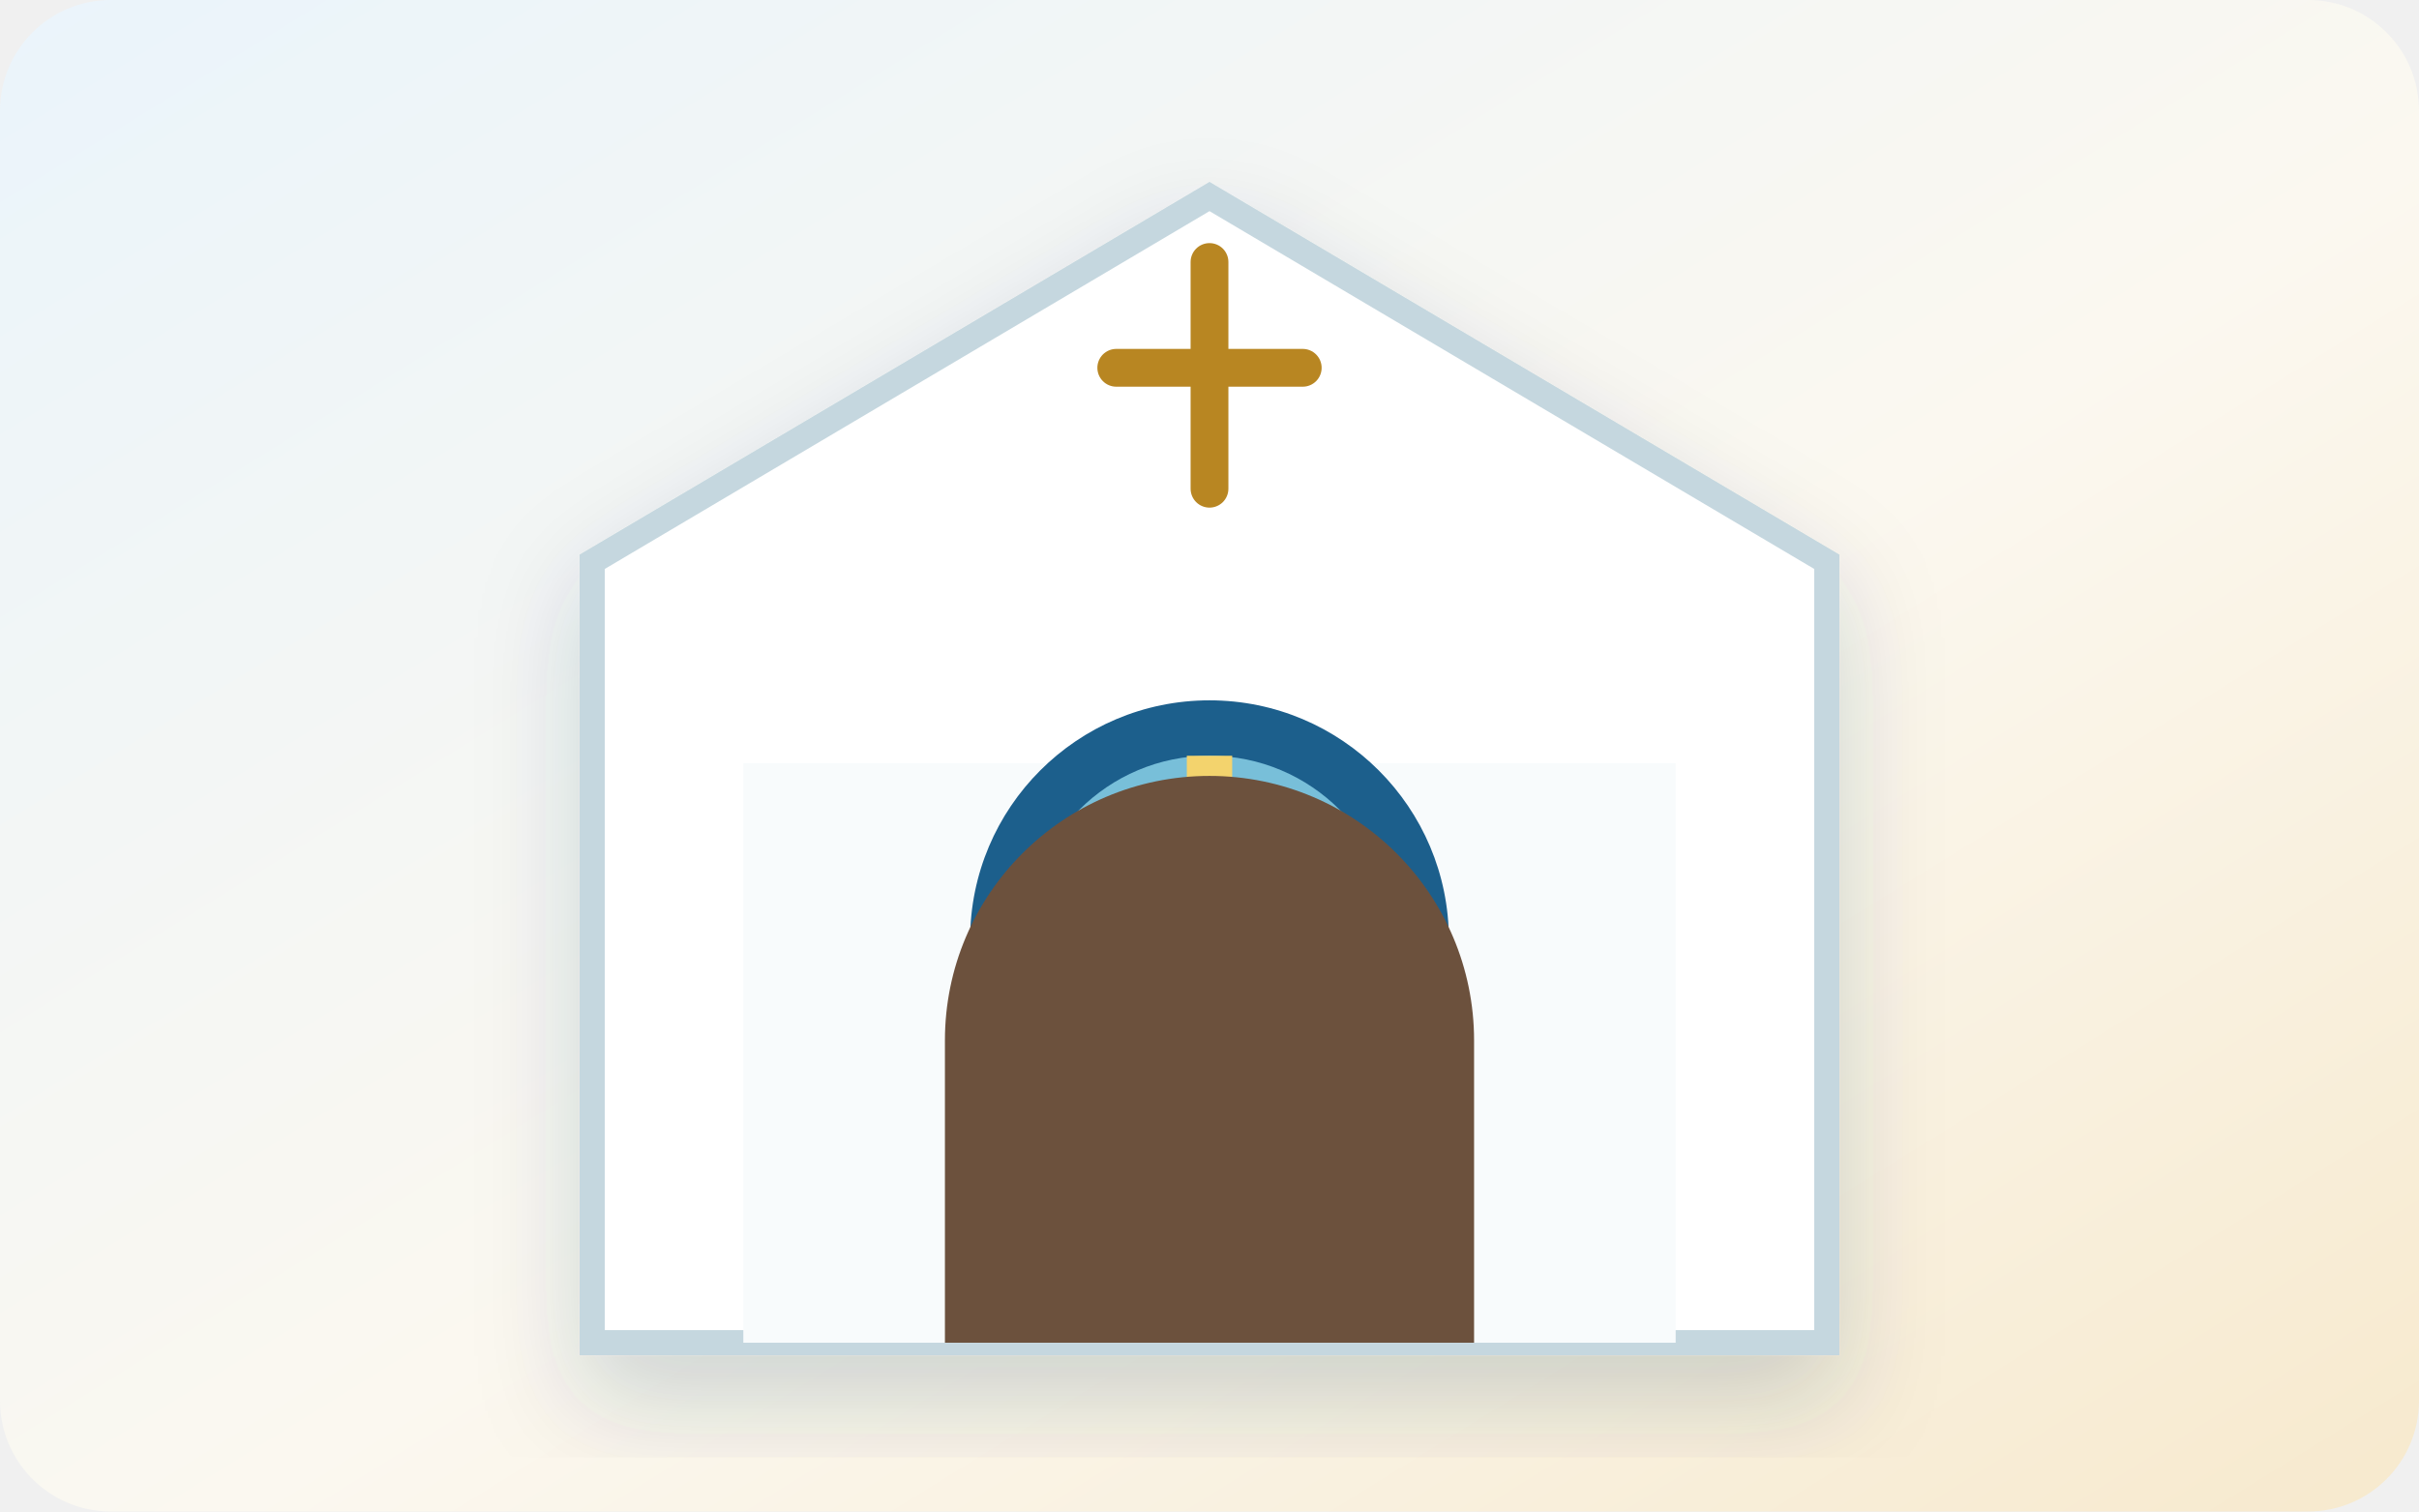
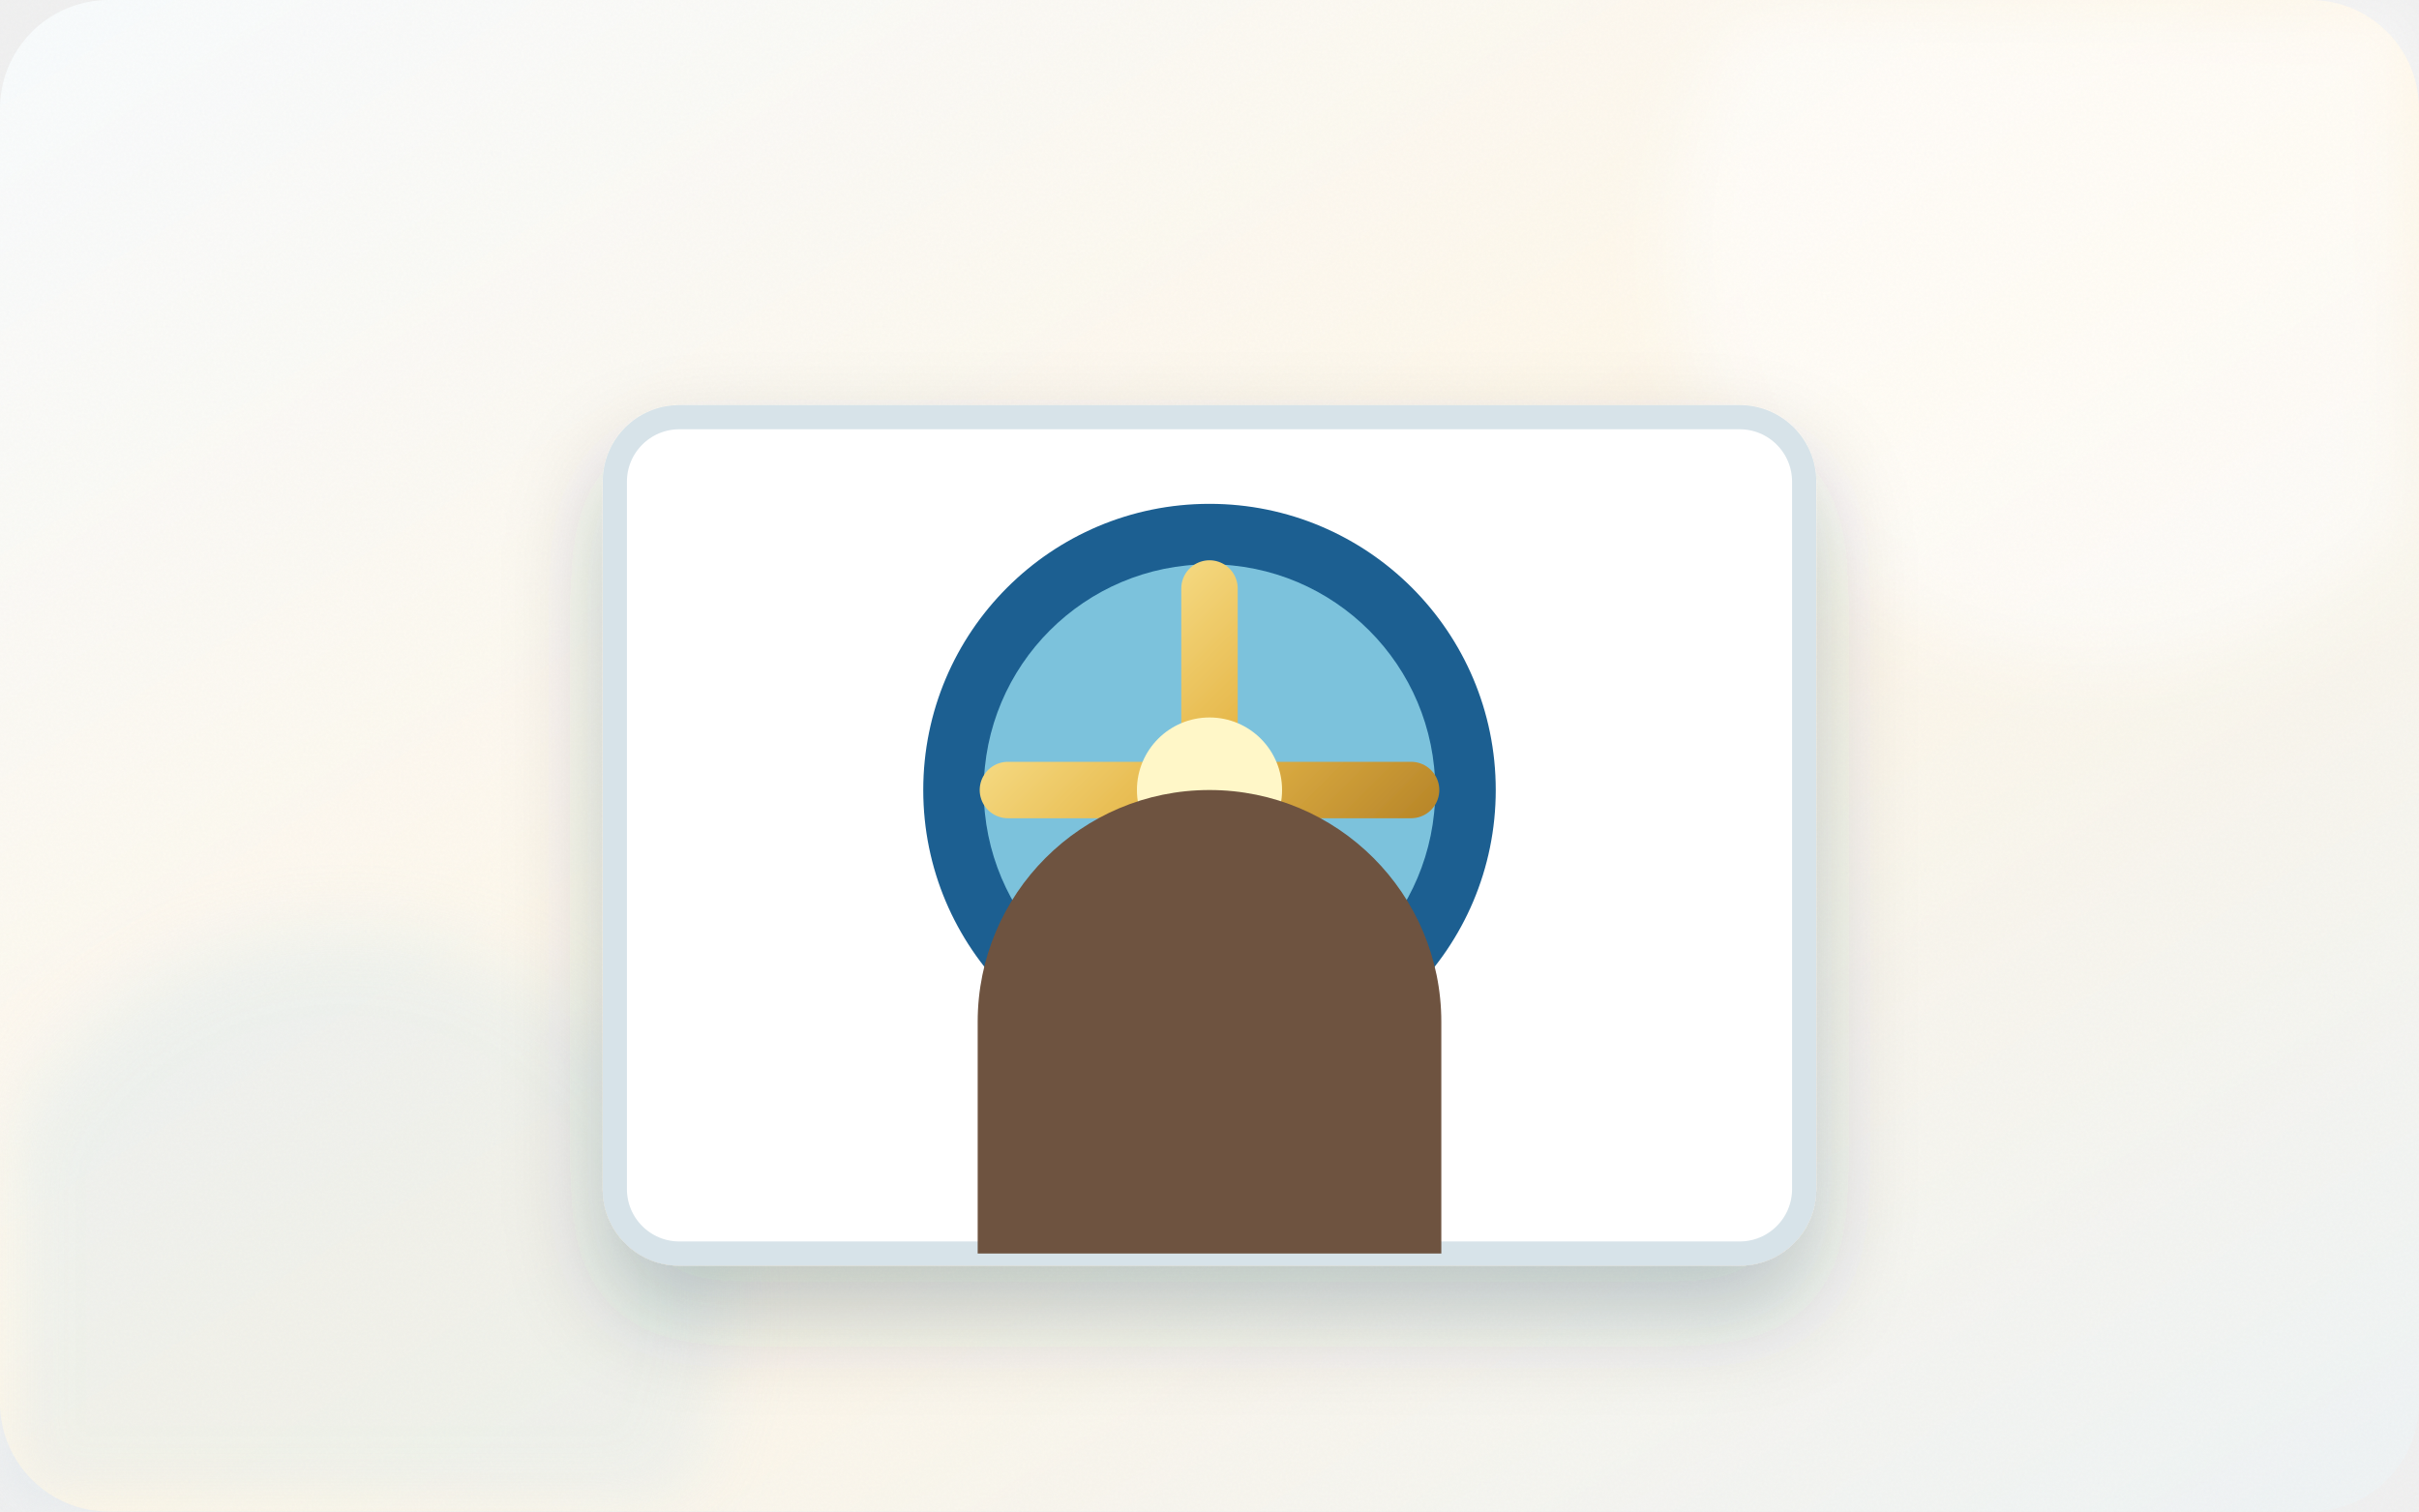
- <svg xmlns="http://www.w3.org/2000/svg" viewBox="0 0 960 600">
+ <svg xmlns="http://www.w3.org/2000/svg" viewBox="0 0 1200 750" role="img">
  <defs>
-     <linearGradient id="b" x1="0" y1="0" x2="1" y2="1">
-       <stop stop-color="#eaf4fb" />
-       <stop offset=".55" stop-color="#fbf8f0" />
-       <stop offset="1" stop-color="#f7e9cd" />
+     <linearGradient id="bg" x1="0" y1="0" x2="1" y2="1">
+       <stop stop-color="#f8fbfd" />
+       <stop offset=".52" stop-color="#fff7e8" />
+       <stop offset="1" stop-color="#eef3f5" />
    </linearGradient>
-     <filter id="s">
-       <feDropShadow dx="0" dy="18" stdDeviation="20" flood-color="#163e5c" flood-opacity=".18" />
+     <linearGradient id="navy" x1="0" y1="0" x2="1" y2="1">
+       <stop stop-color="#1f4d78" />
+       <stop offset=".55" stop-color="#0d2e4c" />
+       <stop offset="1" stop-color="#071b2e" />
+     </linearGradient>
+     <linearGradient id="gold" x1="0" y1="0" x2="1" y2="1">
+       <stop stop-color="#fff0a6" />
+       <stop offset=".45" stop-color="#e6b84b" />
+       <stop offset="1" stop-color="#9f6b16" />
+     </linearGradient>
+     <linearGradient id="steel" x1="0" y1="0" x2="1" y2="1">
+       <stop stop-color="#53616e" />
+       <stop offset=".48" stop-color="#1f2932" />
+       <stop offset="1" stop-color="#080d12" />
+     </linearGradient>
+     <linearGradient id="blue" x1="0" y1="0" x2="1" y2="1">
+       <stop stop-color="#67c3f5" />
+       <stop offset=".5" stop-color="#2877b7" />
+       <stop offset="1" stop-color="#12466f" />
+     </linearGradient>
+     <radialGradient id="lens" cx=".38" cy=".32" r=".72">
+       <stop stop-color="#9ef4ff" />
+       <stop offset=".18" stop-color="#4db5e5" />
+       <stop offset=".48" stop-color="#254d7b" />
+       <stop offset=".78" stop-color="#152538" />
+       <stop offset="1" stop-color="#060b11" />
+     </radialGradient>
+     <filter id="shadow" x="-30%" y="-30%" width="160%" height="180%">
+       <feDropShadow dx="0" dy="24" stdDeviation="24" flood-color="#0c2f4e" flood-opacity=".24" />
+     </filter>
+     <filter id="soft">
+       <feGaussianBlur stdDeviation="18" />
+     </filter>
+     <filter id="grain" x="-20%" y="-20%" width="140%" height="140%">
+       <feTurbulence type="fractalNoise" baseFrequency=".72" numOctaves="2" seed="13" />
+       <feColorMatrix values="1 0 0 0 0 0 1 0 0 0 0 0 1 0 0 0 0 0 .055 0" />
    </filter>
  </defs>
-   <rect width="960" height="600" rx="44" fill="url(#b)" />
-   <g transform="translate(165 78)" filter="url(#s)">
-     <path d="M315 0 70 145v310h490V145z" fill="#fff" stroke="#c5d7df" stroke-width="10" />
-     <path d="M315 26v90M278 68h74" stroke="#b88622" stroke-width="15" stroke-linecap="round" />
-     <path d="M130 455V225h370v230" fill="#f8fbfc" />
-     <g transform="translate(205 185)">
-       <circle cx="110" cy="110" r="95" fill="#1d5e8c" />
-       <circle cx="110" cy="110" r="73" fill="#78bfd9" />
-       <path d="M110 37v146M37 110h146" stroke="#f3d36d" stroke-width="18" />
-       <circle cx="110" cy="110" r="22" fill="#fff4c7" />
-     </g>
-     <path d="M210 455V335a105 105 0 0 1 210 0v120" fill="#6c513e" />
+   <rect width="1200" height="750" rx="54" fill="url(#bg)" />
+   <circle cx="1040" cy="120" r="210" fill="#fff" opacity=".58" filter="url(#soft)" />
+   <circle cx="170" cy="650" r="190" fill="#b7d9ee" opacity=".20" filter="url(#soft)" />
+   <rect width="1200" height="750" rx="54" filter="url(#grain)" opacity=".65" />
+   <g filter="url(#shadow)" transform="translate(205 112)">
+     <rect x="100" y="95" width="590" height="415" rx="32" fill="#fff" stroke="#d7e3e9" stroke-width="12" />
+     <circle cx="395" cy="280" r="142" fill="#1b5f91" />
+     <circle cx="395" cy="280" r="112" fill="#7cc2dc" />
+     <path d="M395 180v200M295 280h200" stroke="url(#gold)" stroke-width="28" stroke-linecap="round" />
+     <circle cx="395" cy="280" r="36" fill="#fff7c8" />
+     <path d="M280 510V395a115 115 0 0 1 230 0v115" fill="#6e5340" />
+     <path d="M115 510h560" stroke="url(#gold)" stroke-width="18" stroke-linecap="round" />
  </g>
</svg>
